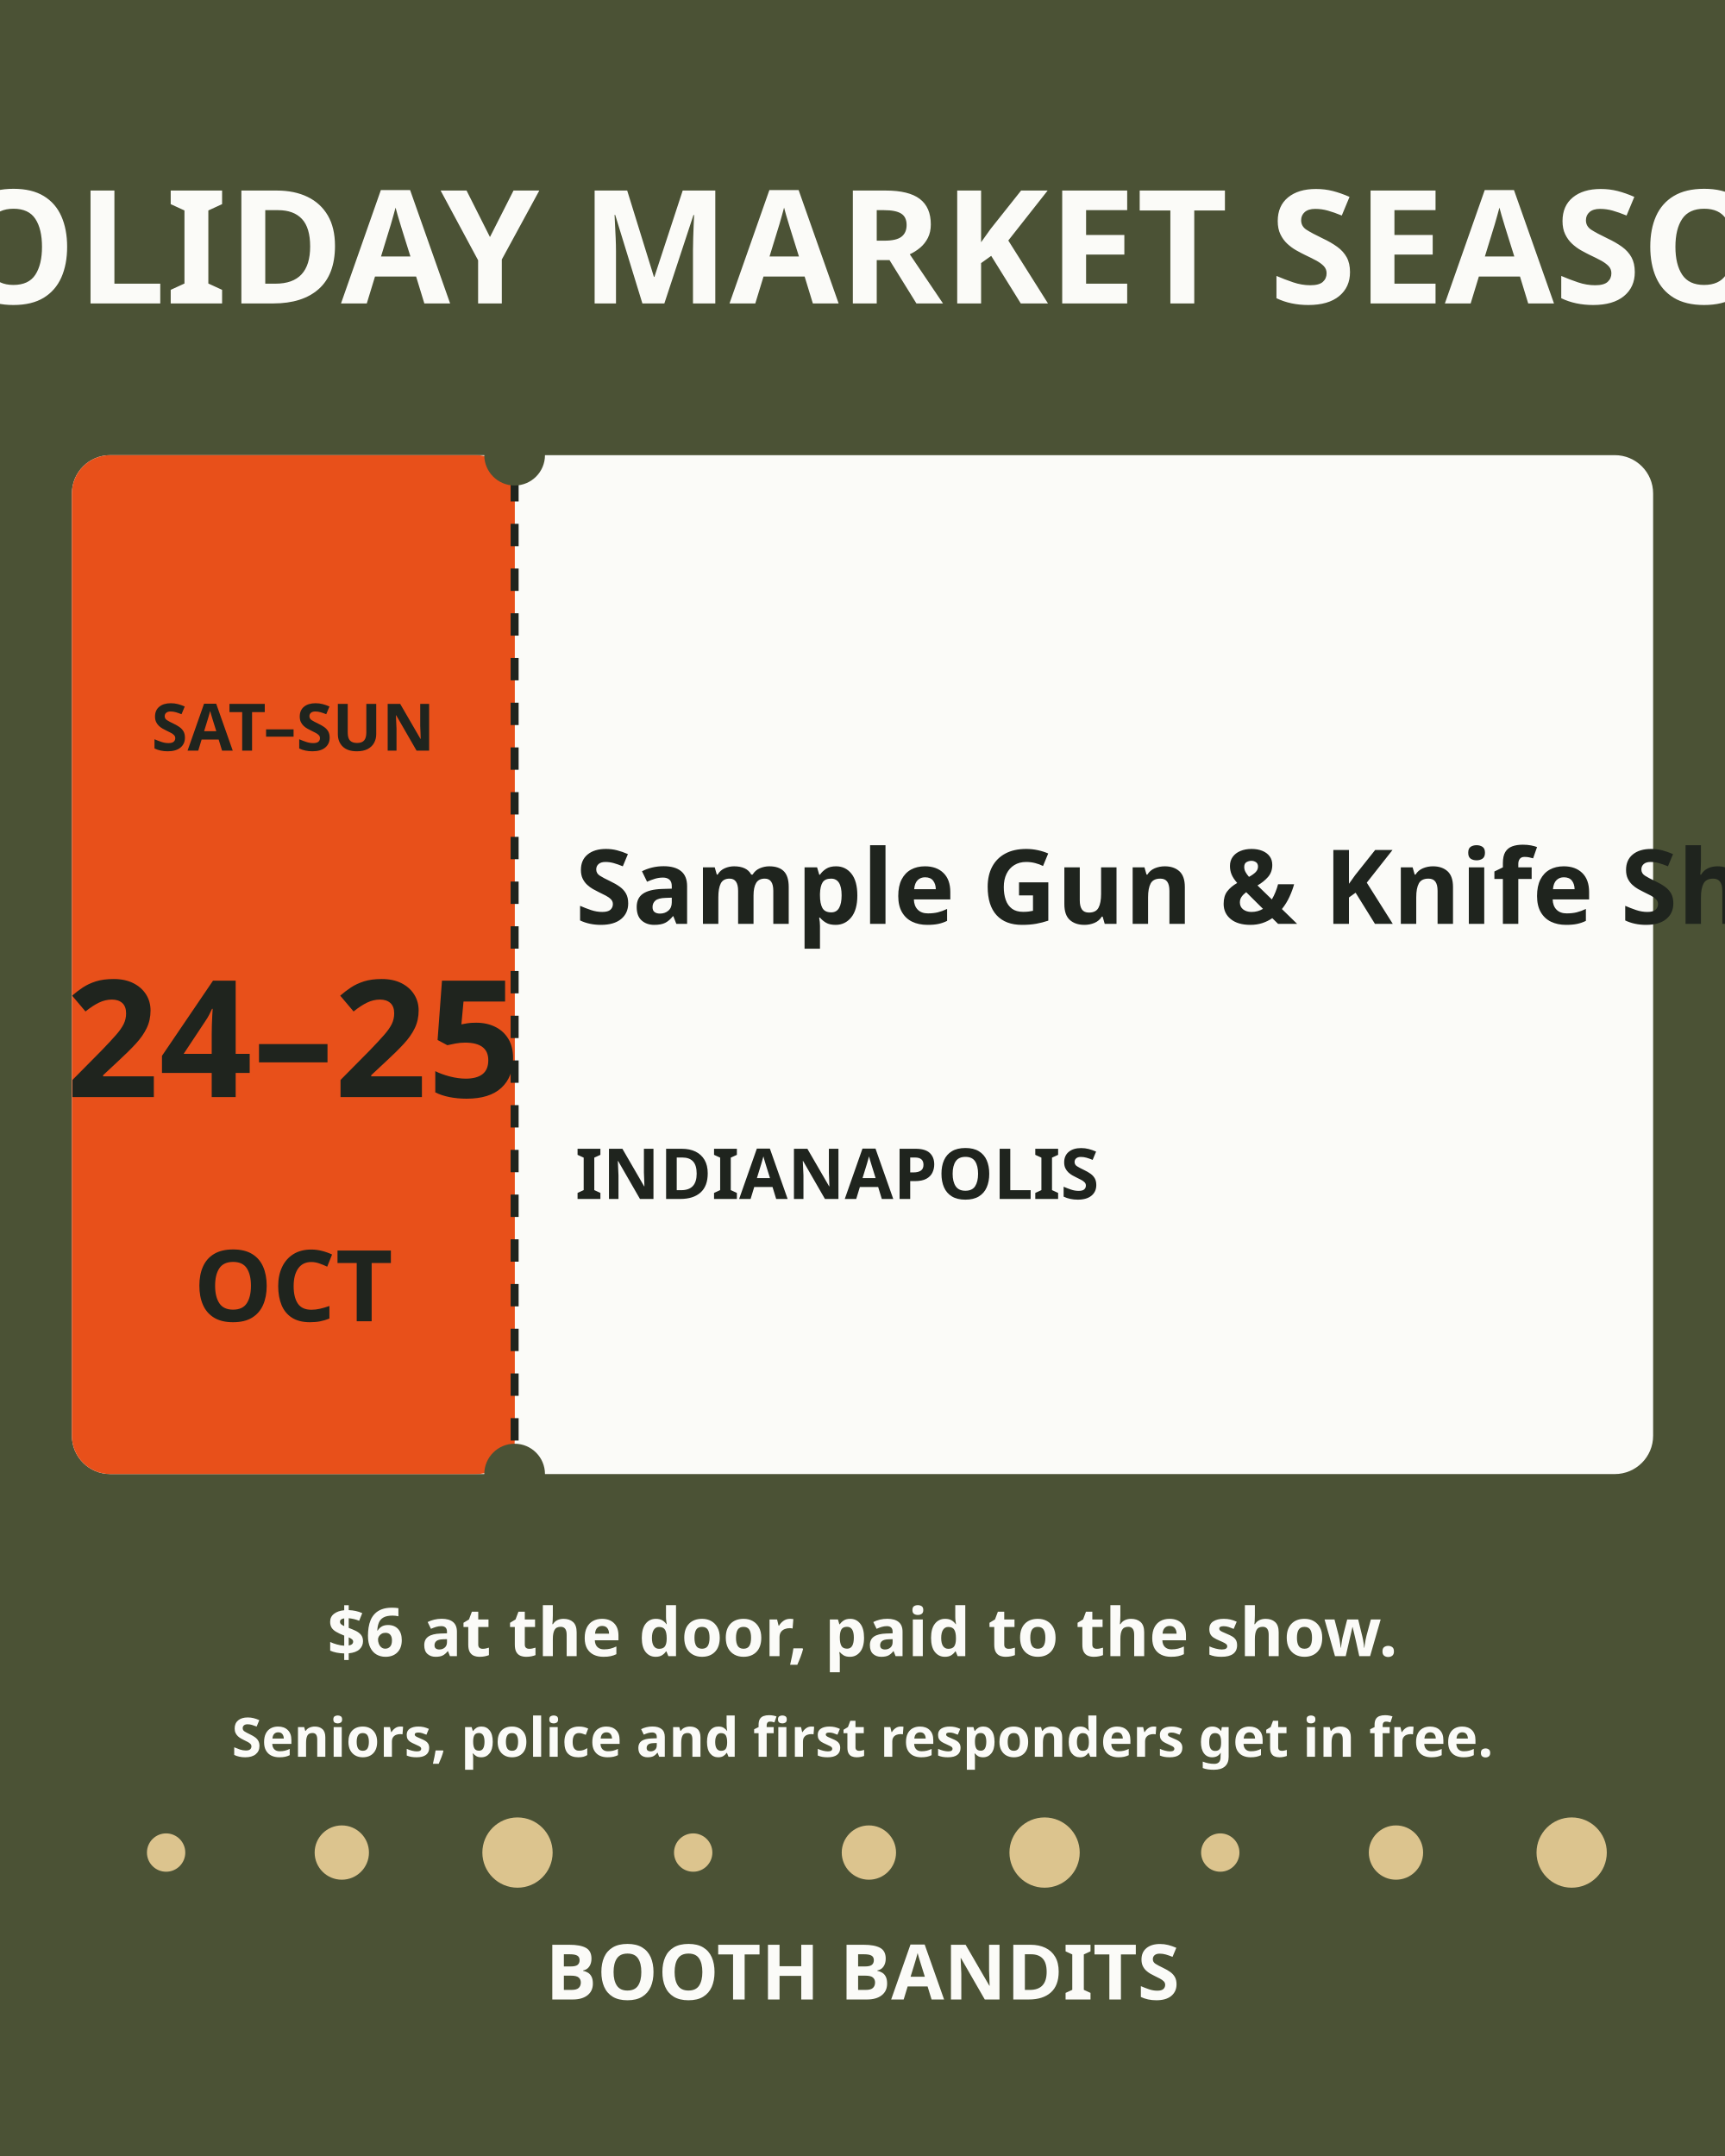
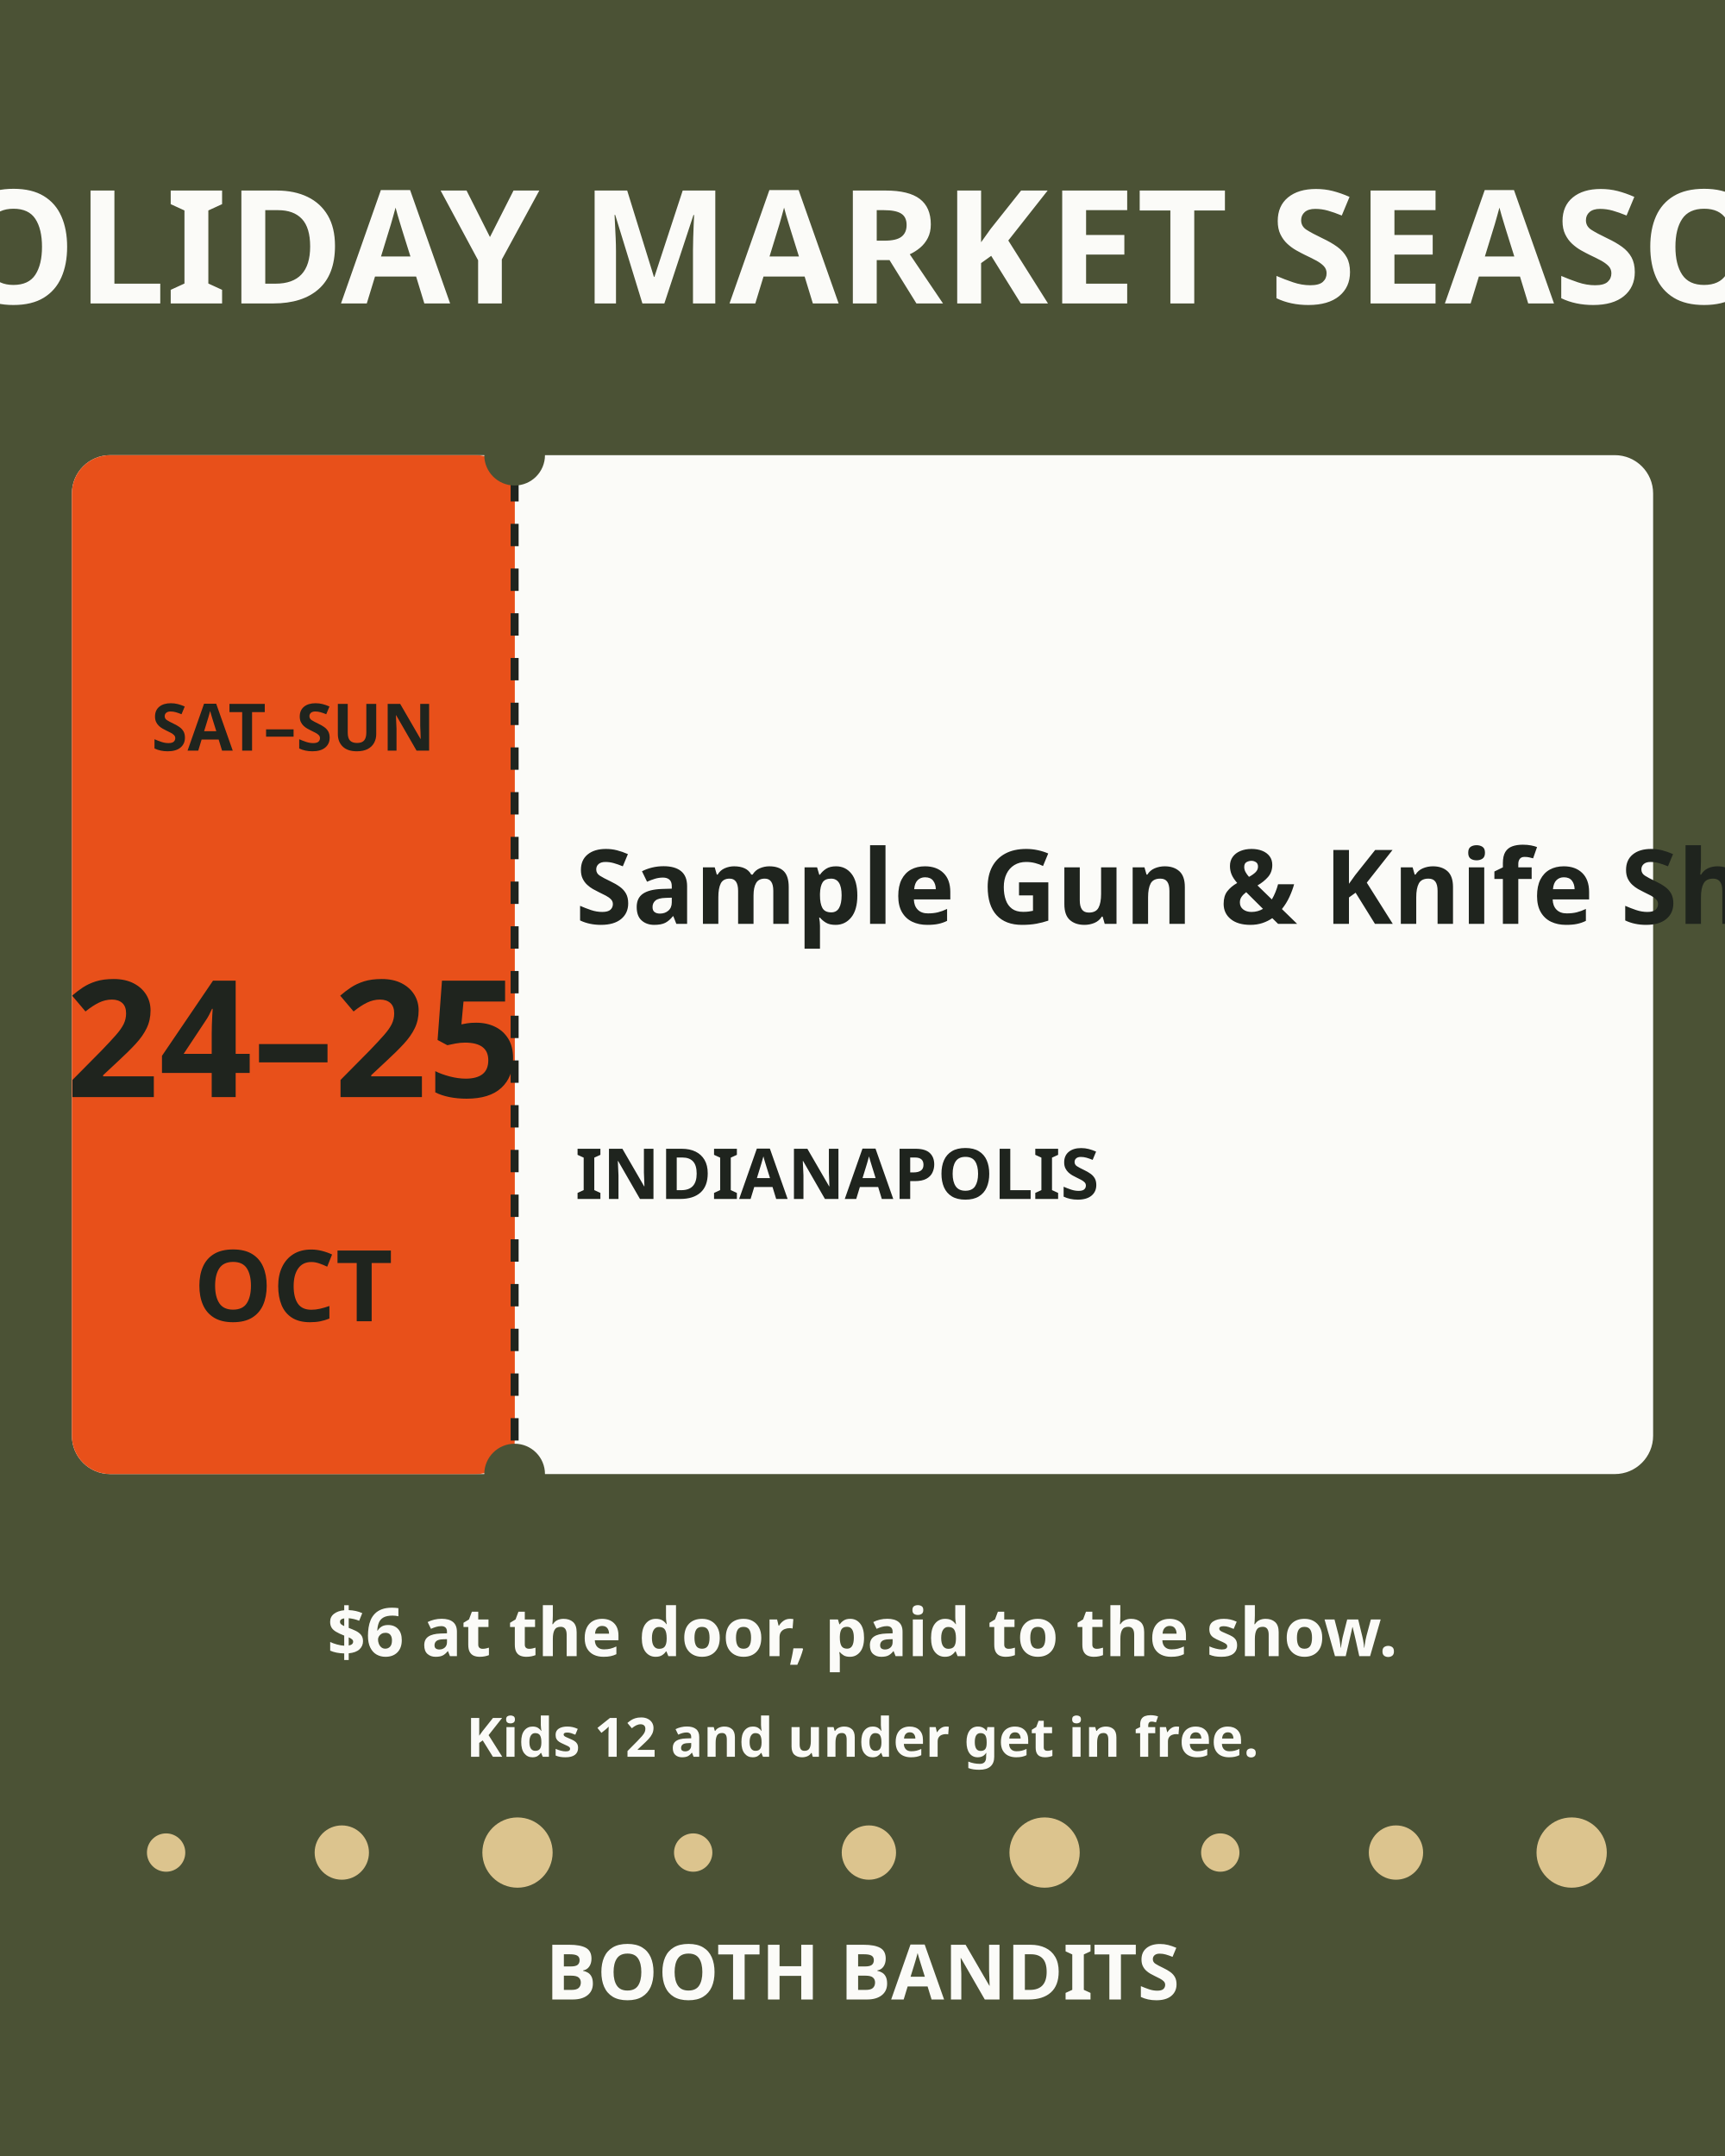
<svg xmlns="http://www.w3.org/2000/svg" viewBox="0 0 1080 1350">
  <rect x="0" y="0" width="1080" height="1350" rx="0" fill="#4B5235" />
  <text x="540" y="190" fill="#FBFBF8" font-family="Big Shoulders" font-weight="800" font-size="99" text-anchor="middle">HOLIDAY MARKET SEASON</text>
  <g>
    <rect x="45" y="285" width="990" height="638" rx="24" fill="#FBFBF8" />
    <rect x="45" y="285" width="277.2" height="638" rx="24" fill="#E8501A" />
    <rect x="309.2" y="285" width="13" height="638" rx="0" fill="#E8501A" />
    <path d="M 322.2 300 V 908" stroke="#1F241E" stroke-width="5" stroke-dasharray="14 14" />
    <circle cx="322.2" cy="285" r="19" fill="#4B5235" />
    <circle cx="322.2" cy="923" r="19" fill="#4B5235" />
    <text x="183.6" y="470.02" fill="#1F241E" font-family="Big Shoulders" font-weight="800" font-size="41" text-anchor="middle">SAT–SUN</text>
    <text x="183.6" y="686.94" fill="#1F241E" font-family="Big Shoulders" font-weight="800" font-size="102.1" text-anchor="middle">24–25</text>
    <text x="183.6" y="827.3" fill="#1F241E" font-family="Big Shoulders" font-weight="800" font-size="62" text-anchor="middle">OCT</text>
    <text x="360.2" y="578.48" fill="#1F241E" font-family="Big Shoulders" font-weight="800" font-size="64.8" text-anchor="start">Sample Gun &amp; Knife Show</text>
    <text x="360.2" y="750.74" fill="#1F241E" font-family="Big Shoulders" font-weight="800" font-size="44" text-anchor="start">INDIANAPOLIS</text>
  </g>
  <circle cx="104" cy="1160" r="12" fill="#DCC48E" />
  <circle cx="214" cy="1160" r="17" fill="#DCC48E" />
  <circle cx="324" cy="1160" r="22" fill="#DCC48E" />
  <circle cx="434" cy="1160" r="12" fill="#DCC48E" />
  <circle cx="544" cy="1160" r="17" fill="#DCC48E" />
  <circle cx="654" cy="1160" r="22" fill="#DCC48E" />
  <circle cx="764" cy="1160" r="12" fill="#DCC48E" />
  <circle cx="874" cy="1160" r="17" fill="#DCC48E" />
  <circle cx="984" cy="1160" r="22" fill="#DCC48E" />
  <text x="540" y="1037" fill="#FBFBF8" font-family="Big Shoulders" font-weight="800" font-size="42" text-anchor="middle">$6 at the door, paid to the show.</text>
-   <text x="540" y="1100" fill="#FBFBF8" font-family="Big Shoulders" font-weight="800" font-size="34" text-anchor="middle">Seniors, police and first responders get in free.</text>
+   <text x="540" y="1100" fill="#FBFBF8" font-family="Big Shoulders" font-weight="800" font-size="34" text-anchor="middle">Kids 12 and under get in free.</text>
  <g id="wordmark">
    <text x="540" y="1252" fill="#FBFBF8" font-family="Big Shoulders Stencil" font-weight="900" font-size="48" text-anchor="middle">BOOTH BANDITS</text>
  </g>
</svg>
